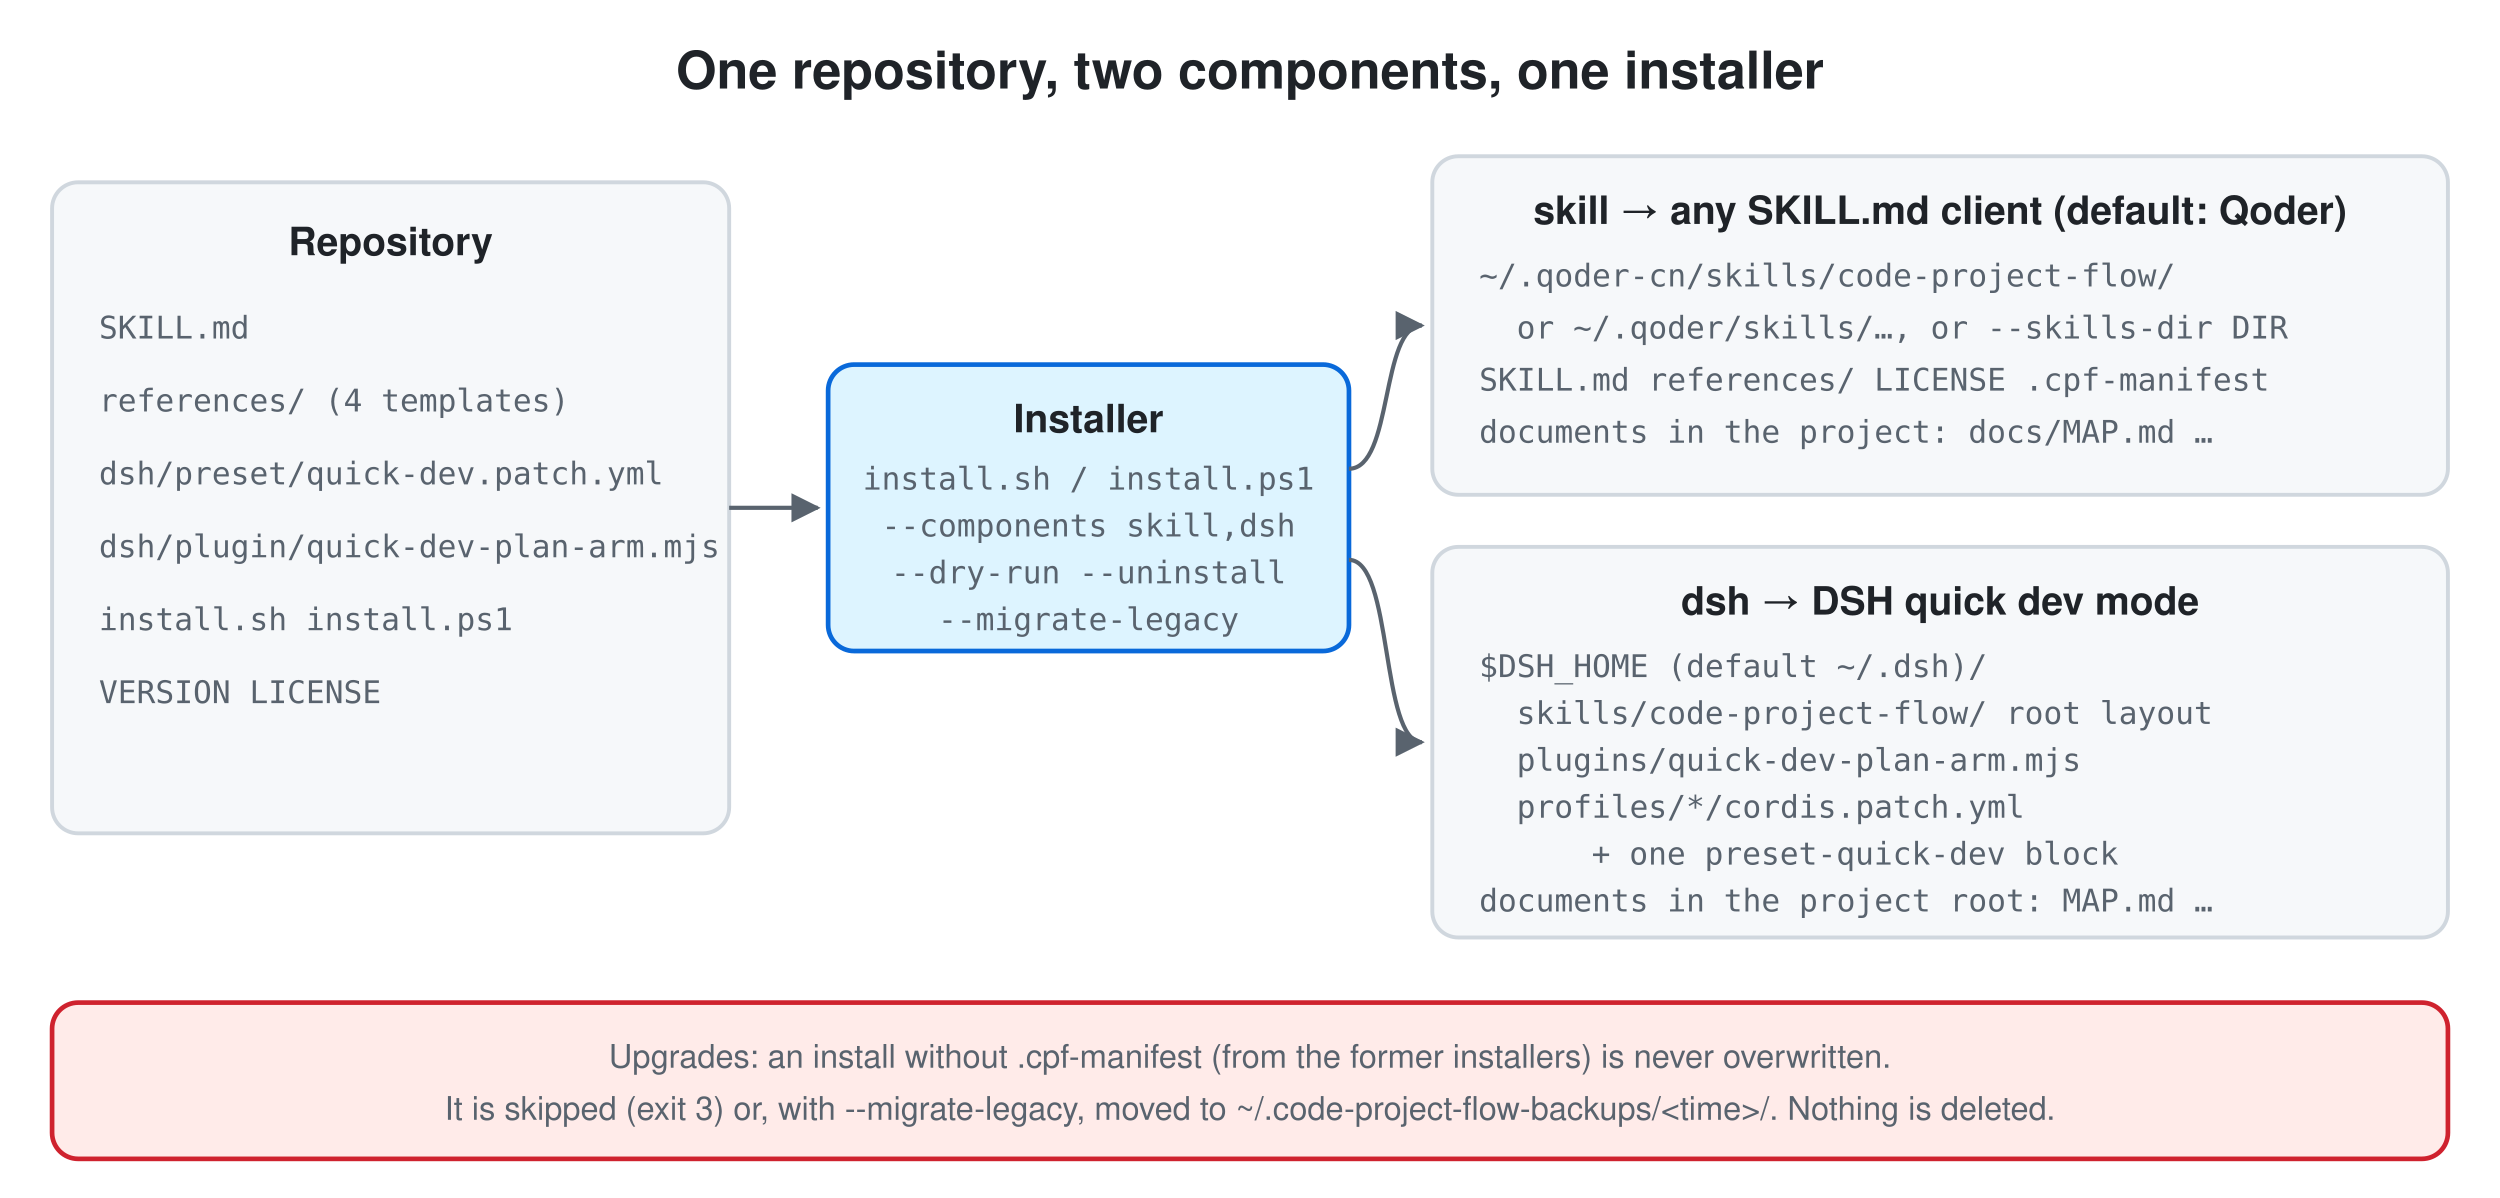
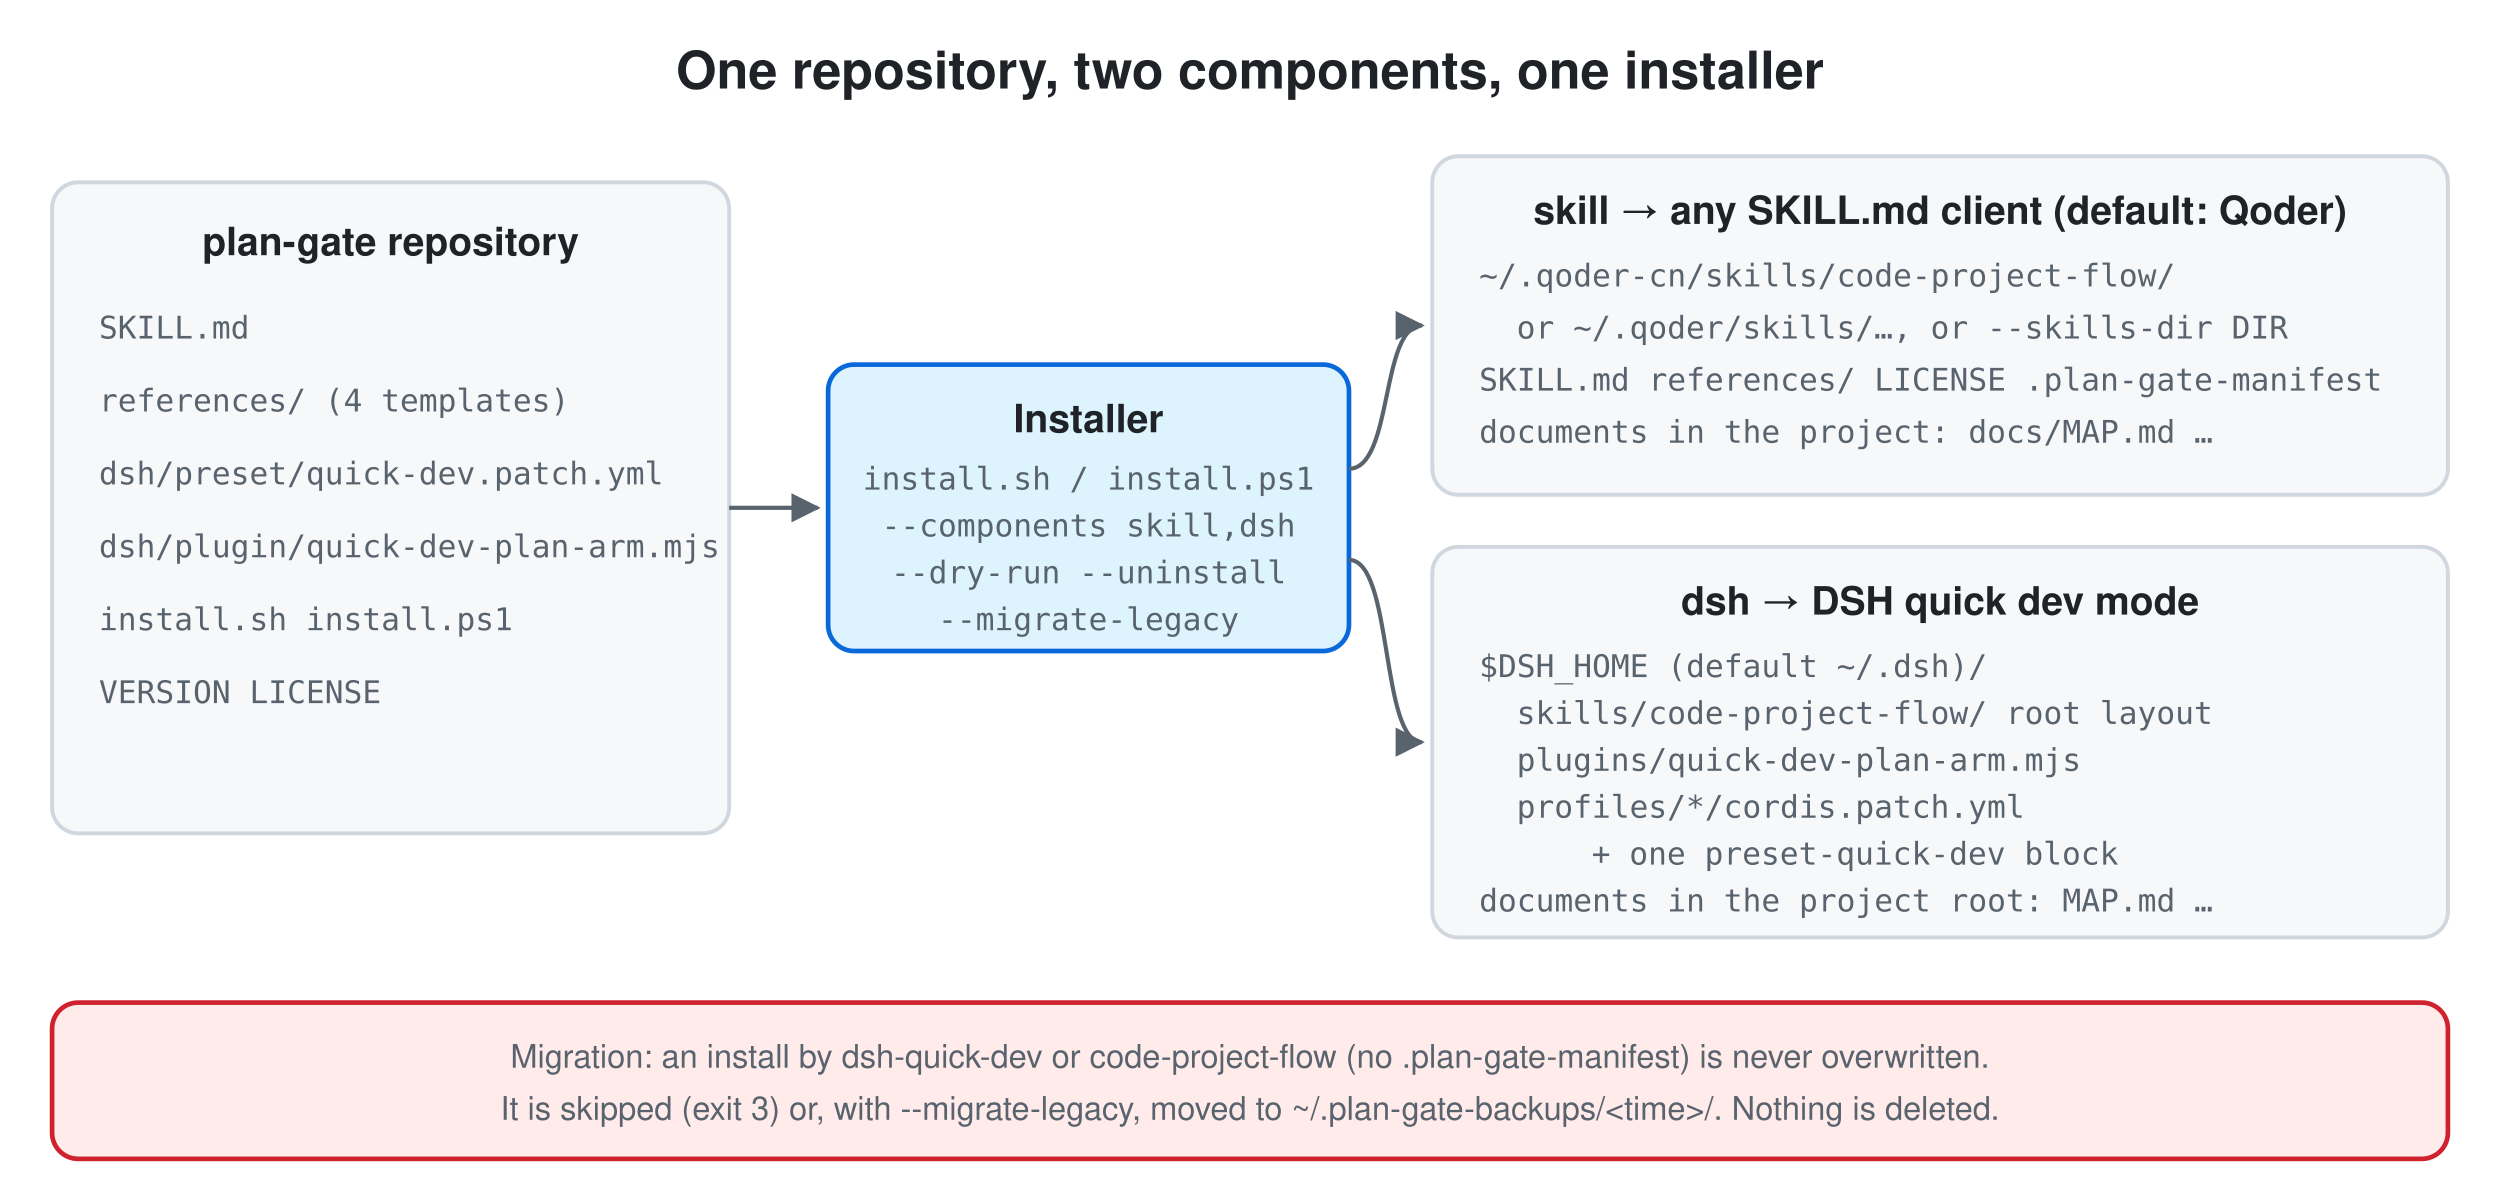
<svg xmlns="http://www.w3.org/2000/svg" width="960" height="460" viewBox="0 0 960 460" role="img" aria-labelledby="title desc">
  <style>
  .bg{fill:none}
  .t{font-family:system-ui,-apple-system,"Segoe UI",Helvetica,Arial,sans-serif;fill:#1f2328}
  .h{font-size:20px;font-weight:700}
  .b{font-size:15px;font-weight:650}
  .s{font-size:12.5px;fill:#59636e}
  .m{font-family:ui-monospace,SFMono-Regular,Menlo,Consolas,monospace;font-size:12px;fill:#59636e}
  .box{fill:#f6f8fa;stroke:#d0d7de;stroke-width:1.5}
  .acc{fill:#ddf4ff;stroke:#0969da;stroke-width:1.8}
  .gate{fill:#ffebe9;stroke:#cf222e;stroke-width:1.8}
  .ok{fill:#dafbe1;stroke:#1a7f37;stroke-width:1.5}
  .ln{stroke:#59636e;stroke-width:1.6;fill:none}
  .lg{stroke:#cf222e;stroke-width:1.6;fill:none;stroke-dasharray:5 4}
  .ah{fill:#59636e}.ahg{fill:#cf222e}
  @media (prefers-color-scheme: dark){
    .t{fill:#e6edf3}.s,.m{fill:#9198a1}
    .box{fill:#161b22;stroke:#3d444d}
    .acc{fill:#0c2d6b;stroke:#4493f8}
    .gate{fill:#3c1618;stroke:#f85149}
    .ok{fill:#0f2d1a;stroke:#3fb950}
    .ln{stroke:#9198a1}.ah{fill:#9198a1}
    .lg{stroke:#f85149}.ahg{fill:#f85149}
  }
</style>
  <defs>
    <marker id="a" viewBox="0 0 10 10" refX="9" refY="5" markerWidth="7" markerHeight="7" orient="auto-start-reverse">
      <path class="ah" d="M0,0 L10,5 L0,10 z" />
    </marker>
    <marker id="g" viewBox="0 0 10 10" refX="9" refY="5" markerWidth="7" markerHeight="7" orient="auto-start-reverse">
      <path class="ahg" d="M0,0 L10,5 L0,10 z" />
    </marker>
  </defs>
  <text class="t h" x="480" y="34" text-anchor="middle">One repository, two components, one installer</text>
  <rect class="box" x="20" y="70" width="260" height="250" rx="10" />
-   <text class="t b" x="150" y="98" text-anchor="middle">Repository</text>
+   <text class="t b" x="150" y="98" text-anchor="middle">plan-gate repository</text>
  <text class="t m" x="38" y="130" text-anchor="start">SKILL.md</text>
  <text class="t m" x="38" y="158" text-anchor="start">references/  (4 templates)</text>
  <text class="t m" x="38" y="186" text-anchor="start">dsh/preset/quick-dev.patch.yml</text>
  <text class="t m" x="38" y="214" text-anchor="start">dsh/plugin/quick-dev-plan-arm.mjs</text>
  <text class="t m" x="38" y="242" text-anchor="start">install.sh  install.ps1</text>
  <text class="t m" x="38" y="270" text-anchor="start">VERSION  LICENSE</text>
  <rect class="acc" x="318" y="140" width="200" height="110" rx="10" />
  <text class="t b" x="418.0" y="166" text-anchor="middle">Installer</text>
  <text class="t m" x="418.0" y="188" text-anchor="middle">install.sh  /  install.ps1</text>
  <text class="t m" x="418.0" y="206" text-anchor="middle">--components skill,dsh</text>
  <text class="t m" x="418.0" y="224" text-anchor="middle">--dry-run  --uninstall</text>
  <text class="t m" x="418.0" y="242" text-anchor="middle">--migrate-legacy</text>
  <path class="ln" d="M280,195 L314,195" marker-end="url(#a)" />
  <rect class="box" x="550" y="60" width="390" height="130" rx="10" />
  <text class="t b" x="745" y="86" text-anchor="middle">skill  →  any SKILL.md client (default: Qoder)</text>
  <text class="t m" x="568" y="110" text-anchor="start">~/.qoder-cn/skills/code-project-flow/</text>
  <text class="t m" x="582.4" y="130" text-anchor="start">or ~/.qoder/skills/…, or --skills-dir DIR</text>
-   <text class="t m" x="568" y="150" text-anchor="start">SKILL.md  references/  LICENSE  .cpf-manifest</text>
+   <text class="t m" x="568" y="150" text-anchor="start">SKILL.md  references/  LICENSE  .plan-gate-manifest</text>
  <text class="t m" x="568" y="170" text-anchor="start">documents in the project: docs/MAP.md …</text>
  <rect class="box" x="550" y="210" width="390" height="150" rx="10" />
  <text class="t b" x="745" y="236" text-anchor="middle">dsh  →  DSH quick dev mode</text>
  <text class="t m" x="568" y="260" text-anchor="start">$DSH_HOME (default ~/.dsh)/</text>
  <text class="t m" x="582.4" y="278" text-anchor="start">skills/code-project-flow/   root layout</text>
  <text class="t m" x="582.4" y="296" text-anchor="start">plugins/quick-dev-plan-arm.mjs</text>
  <text class="t m" x="582.4" y="314" text-anchor="start">profiles/*/cordis.patch.yml</text>
  <text class="t m" x="611.2" y="332" text-anchor="start">+ one preset-quick-dev block</text>
  <text class="t m" x="568" y="350" text-anchor="start">documents in the project root: MAP.md …</text>
  <path class="ln" d="M518,180 C535,180 530,125 546,125" marker-end="url(#a)" />
  <path class="ln" d="M518,215 C535,215 530,285 546,285" marker-end="url(#a)" />
  <rect class="gate" x="20" y="385" width="920" height="60" rx="10" />
-   <text class="t s" x="480" y="410" text-anchor="middle">Upgrades: an install without .cpf-manifest (from the former installers) is never overwritten.</text>
-   <text class="t s" x="480" y="430" text-anchor="middle">It is skipped (exit 3) or, with --migrate-legacy, moved to ~/.code-project-flow-backups/&lt;time&gt;/. Nothing is deleted.</text>
+   <text class="t s" x="480" y="410" text-anchor="middle">Migration: an install by dsh-quick-dev or code-project-flow (no .plan-gate-manifest) is never overwritten.</text>
+   <text class="t s" x="480" y="430" text-anchor="middle">It is skipped (exit 3) or, with --migrate-legacy, moved to ~/.plan-gate-backups/&lt;time&gt;/. Nothing is deleted.</text>
</svg>
